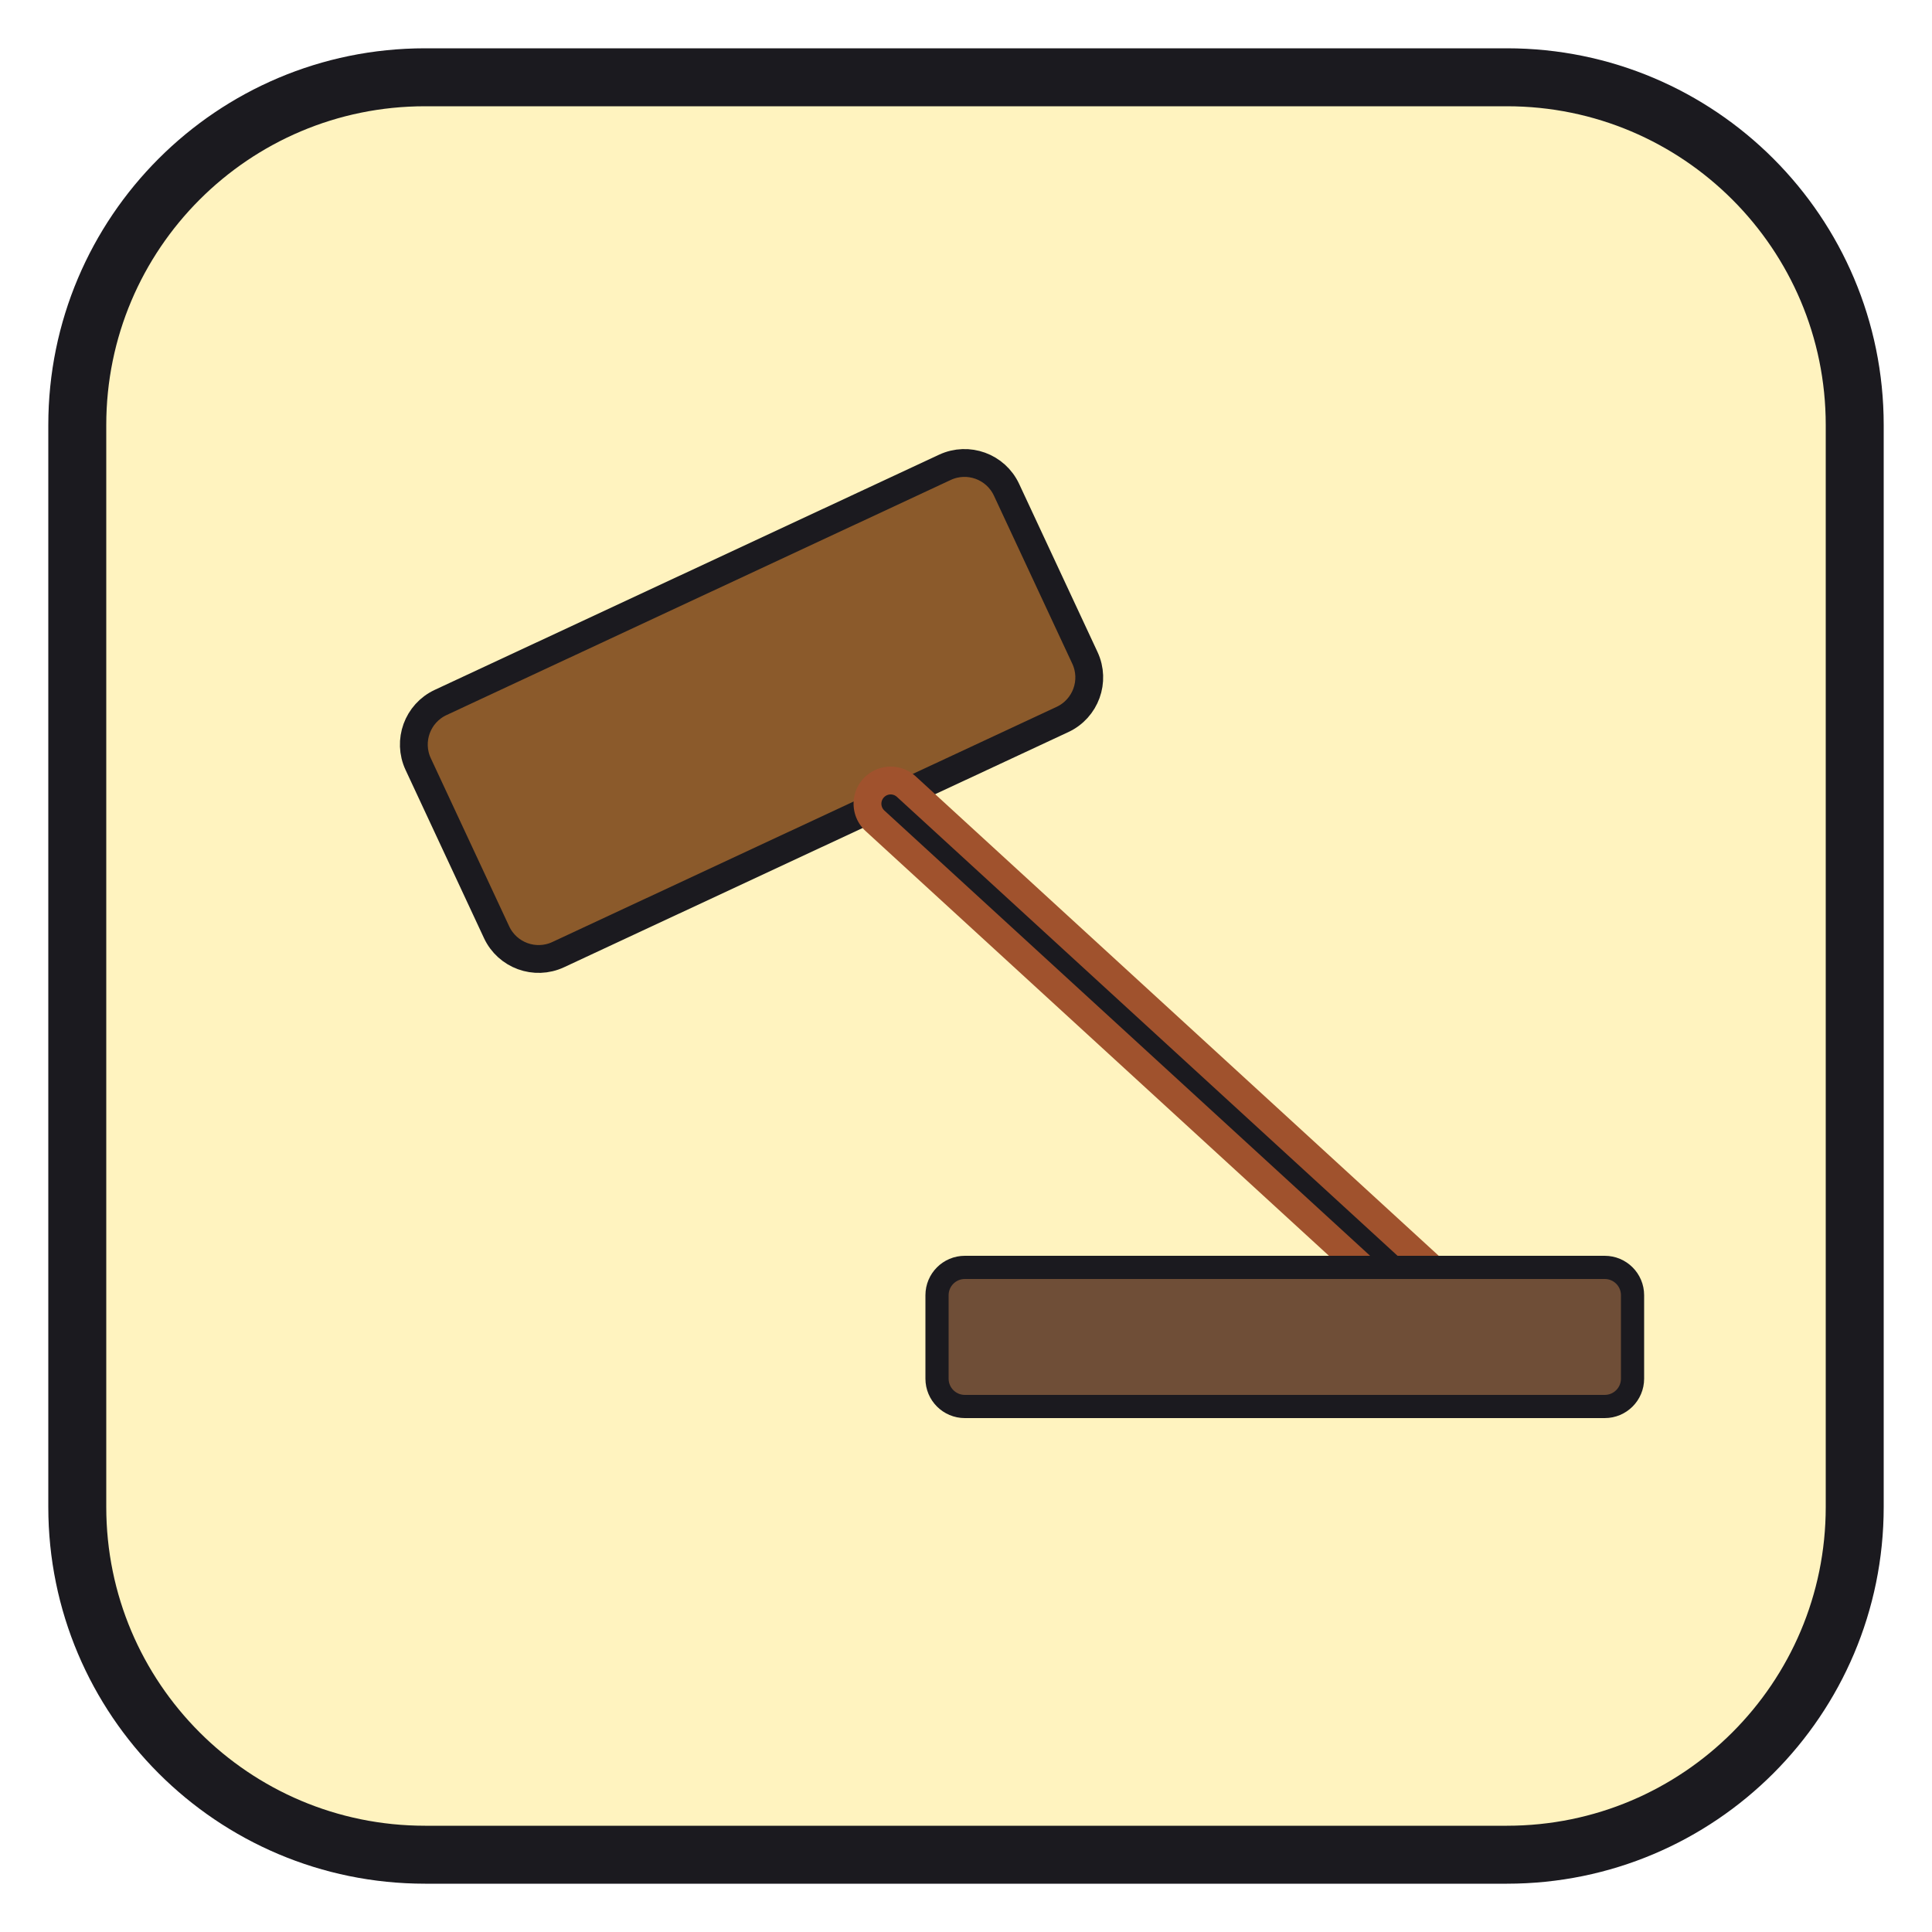
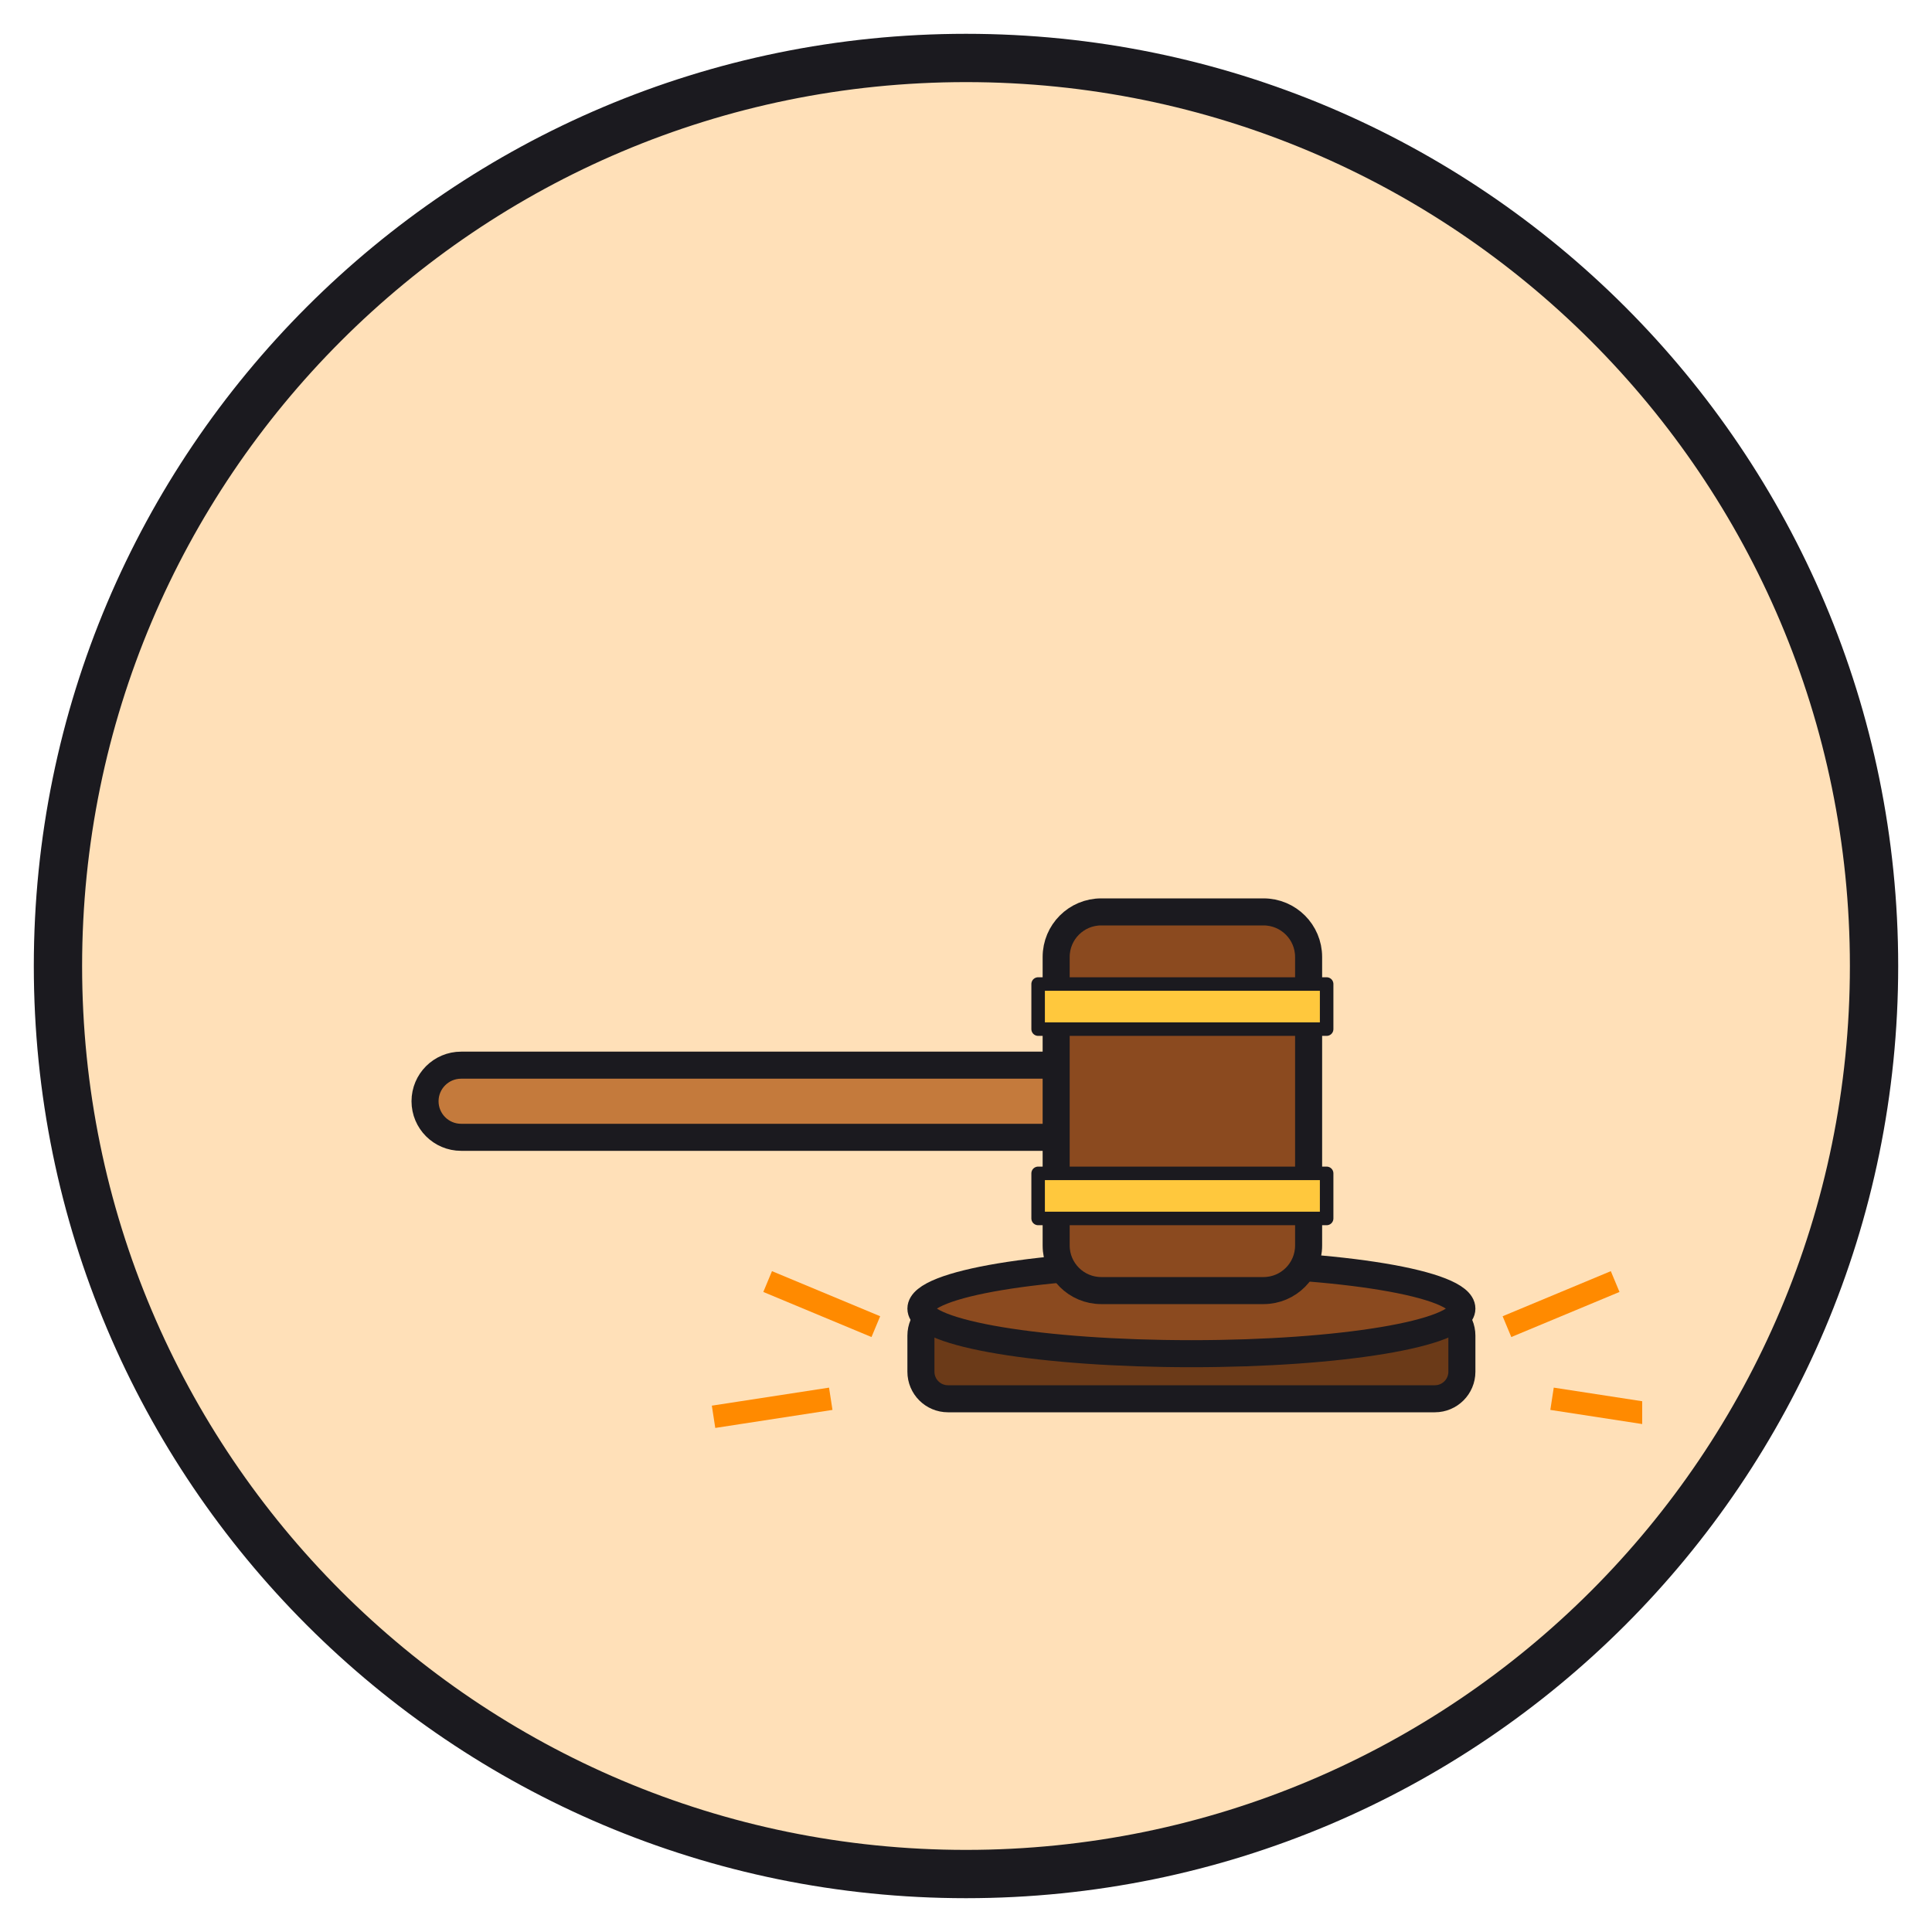
<svg xmlns="http://www.w3.org/2000/svg" viewBox="0 0 200 200">
-   <rect x="8" y="8" width="184" height="184" rx="36" fill="#FFF3BF" stroke="#1B1A1F" stroke-width="6" stroke-linejoin="round" stroke-linecap="round" />
-   <g transform="translate(25,40) rotate(0) scale(0.48)">
-     <rect x="40" y="40" width="140" height="60" rx="10" fill="#8B5A2B" stroke="#1B1A1F" stroke-width="6" stroke-linejoin="round" stroke-linecap="round" transform="rotate(-25 110 70)" />
-     <path d="M140 90 L260 200" fill="none" stroke="#A0522D" stroke-width="16" stroke-linejoin="round" stroke-linecap="round" />
-     <path d="M140 90 L260 200" fill="none" stroke="#1B1A1F" stroke-width="4" stroke-linejoin="round" stroke-linecap="round" />
-     <rect x="150" y="190" width="150" height="30" rx="6" fill="#6F4E37" stroke="#1B1A1F" stroke-width="5" stroke-linejoin="round" stroke-linecap="round" />
-   </g>
+   <circle cx="100" cy="100" r="94" fill="#FFE0B8" stroke="#1B1A1F" stroke-width="5" />
+   <svg x="30" y="26" width="140" height="148" viewBox="0 0 300 240">
+     <g stroke="#1B1A1F" stroke-width="6" stroke-linejoin="round">
+       <rect x="140" y="196" width="120" height="20" fill="#6B3A18" rx="6" />
+       <ellipse cx="200" cy="196" rx="60" ry="10" fill="#8B4A1F" />
+       <g transform="rotate(0 40 150)">
+         <rect x="30" y="142" width="150" height="16" fill="#C47A3C" rx="8" />
+         <rect x="170" y="108" width="56" height="84" fill="#8B4A1F" rx="10" />
+         <rect x="166" y="124" width="64" height="10" fill="#FFC83D" stroke-width="3" />
+         <rect x="166" y="166" width="64" height="10" fill="#FFC83D" stroke-width="3" />
+       </g>
+       <path d="M130 200 l-24 -10 M270 200 l24 -10 M120 216 l-26 4 M280 216 l26 4" fill="none" stroke="#FF8A00" stroke-width="5" />
+     </g>
+   </svg>
</svg>
